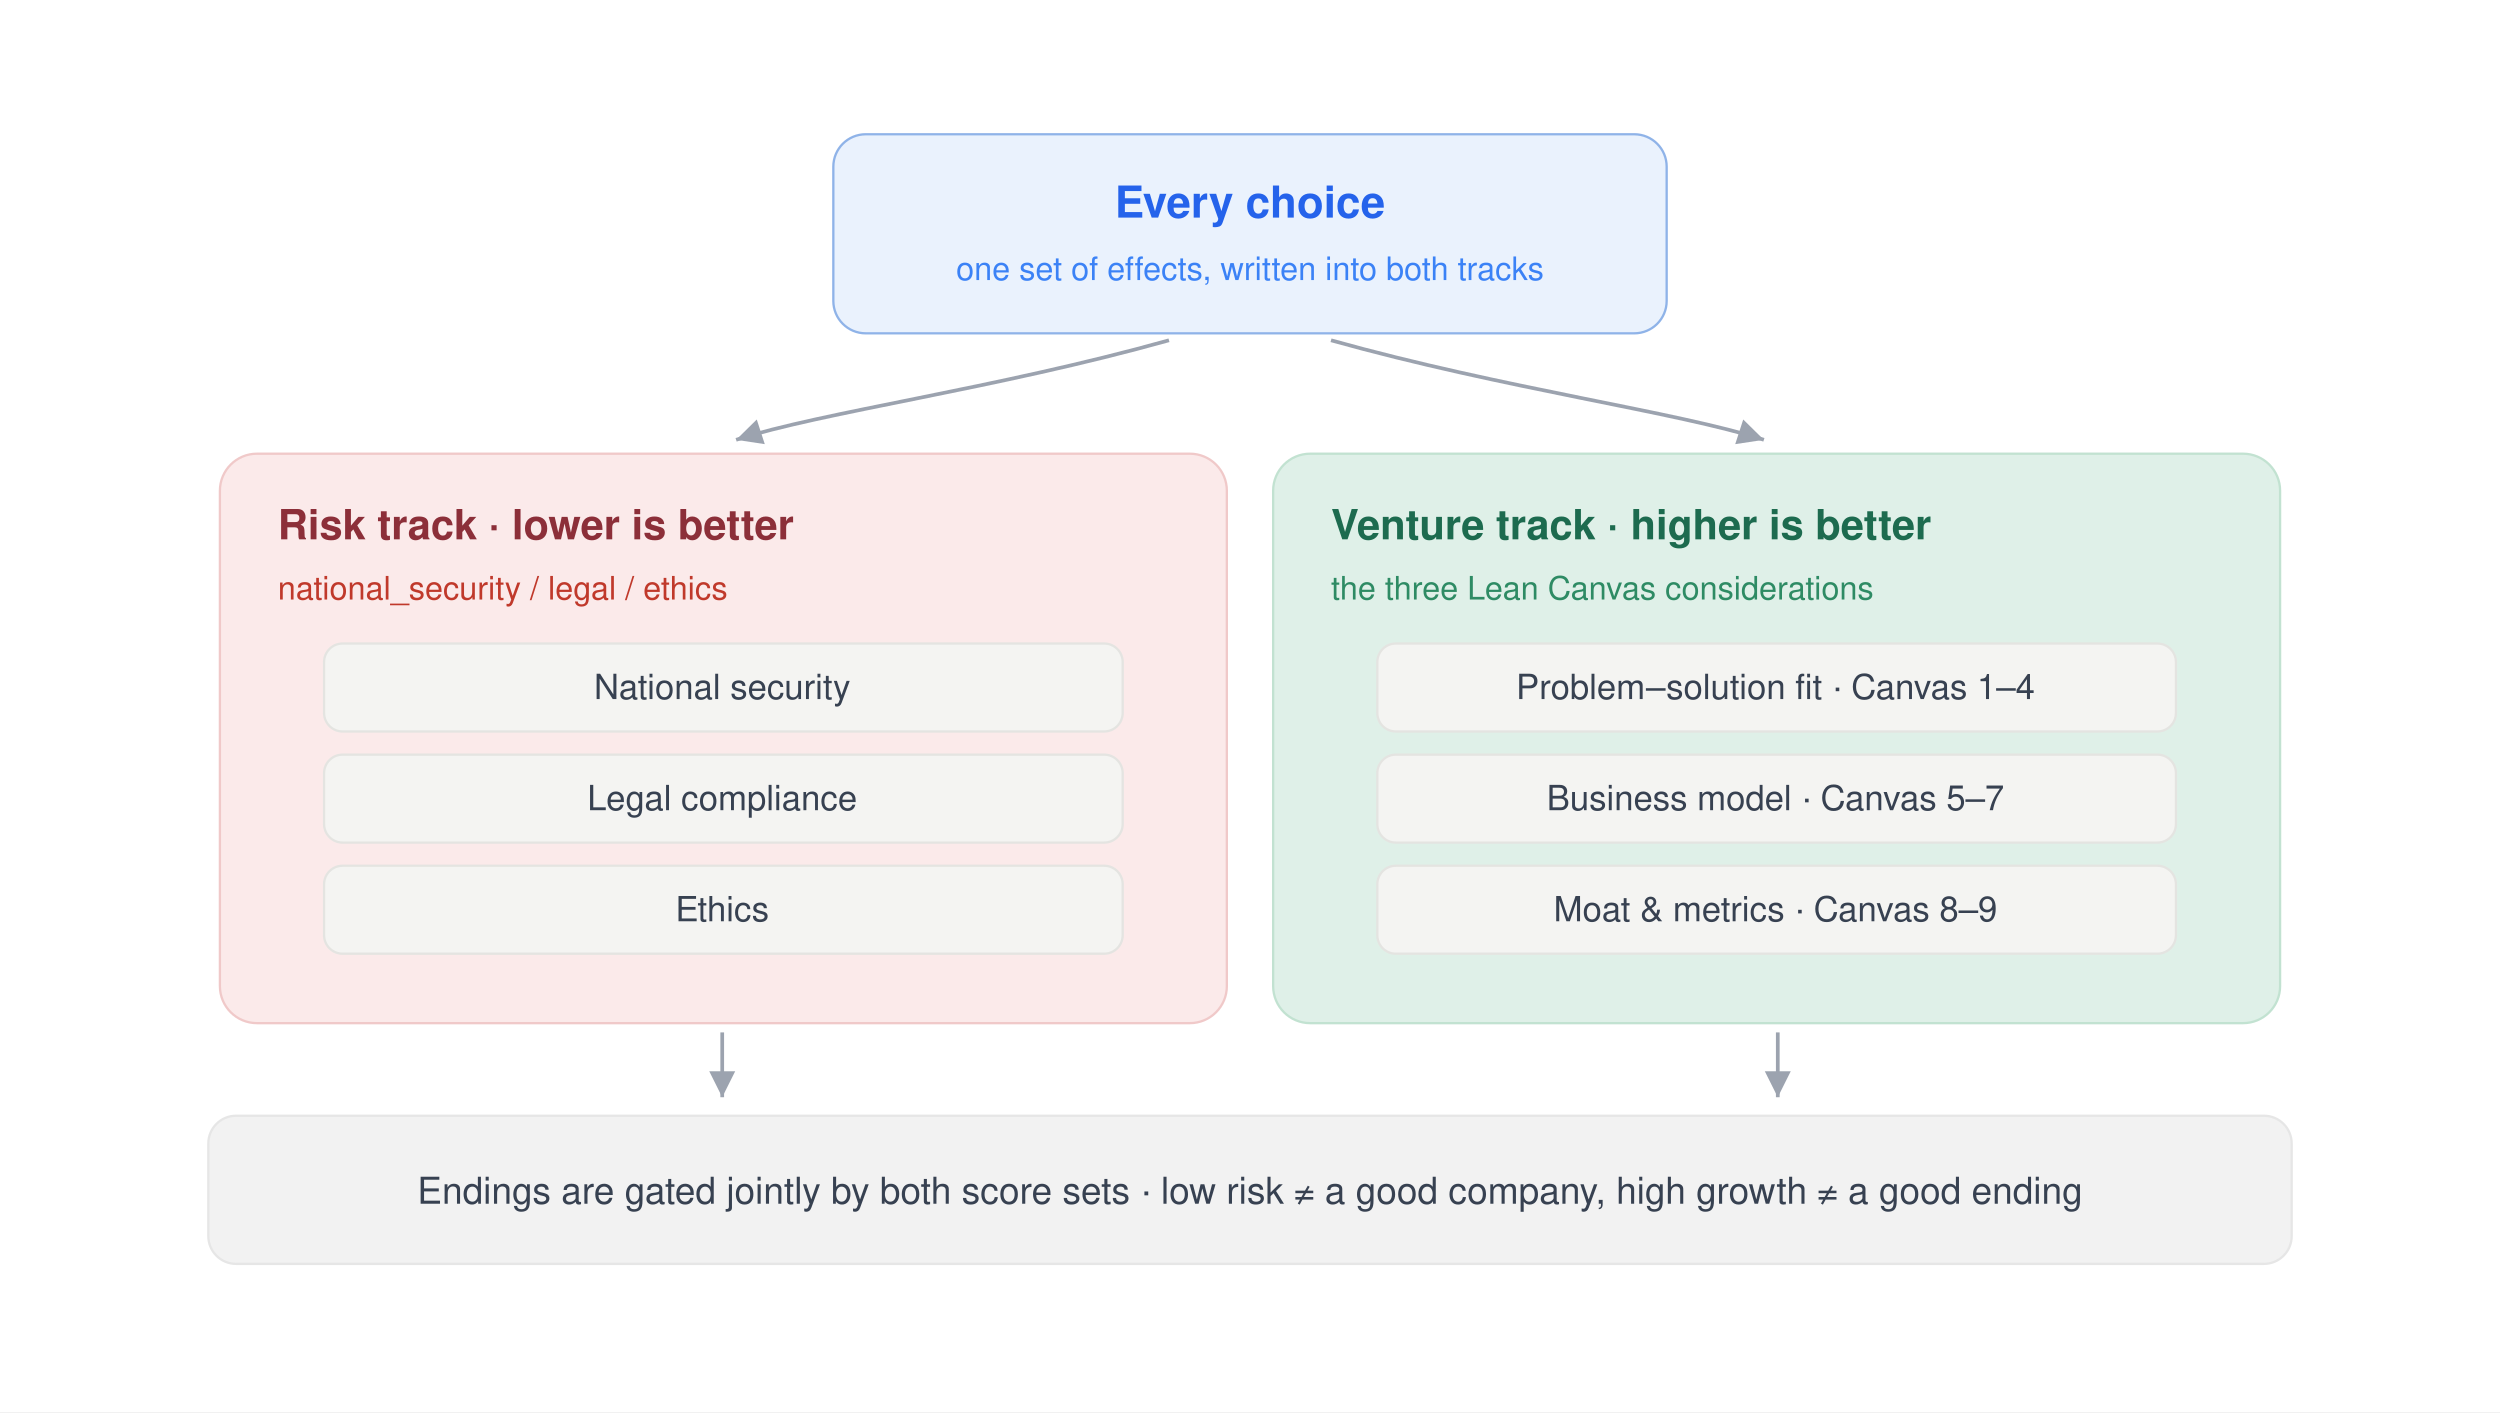
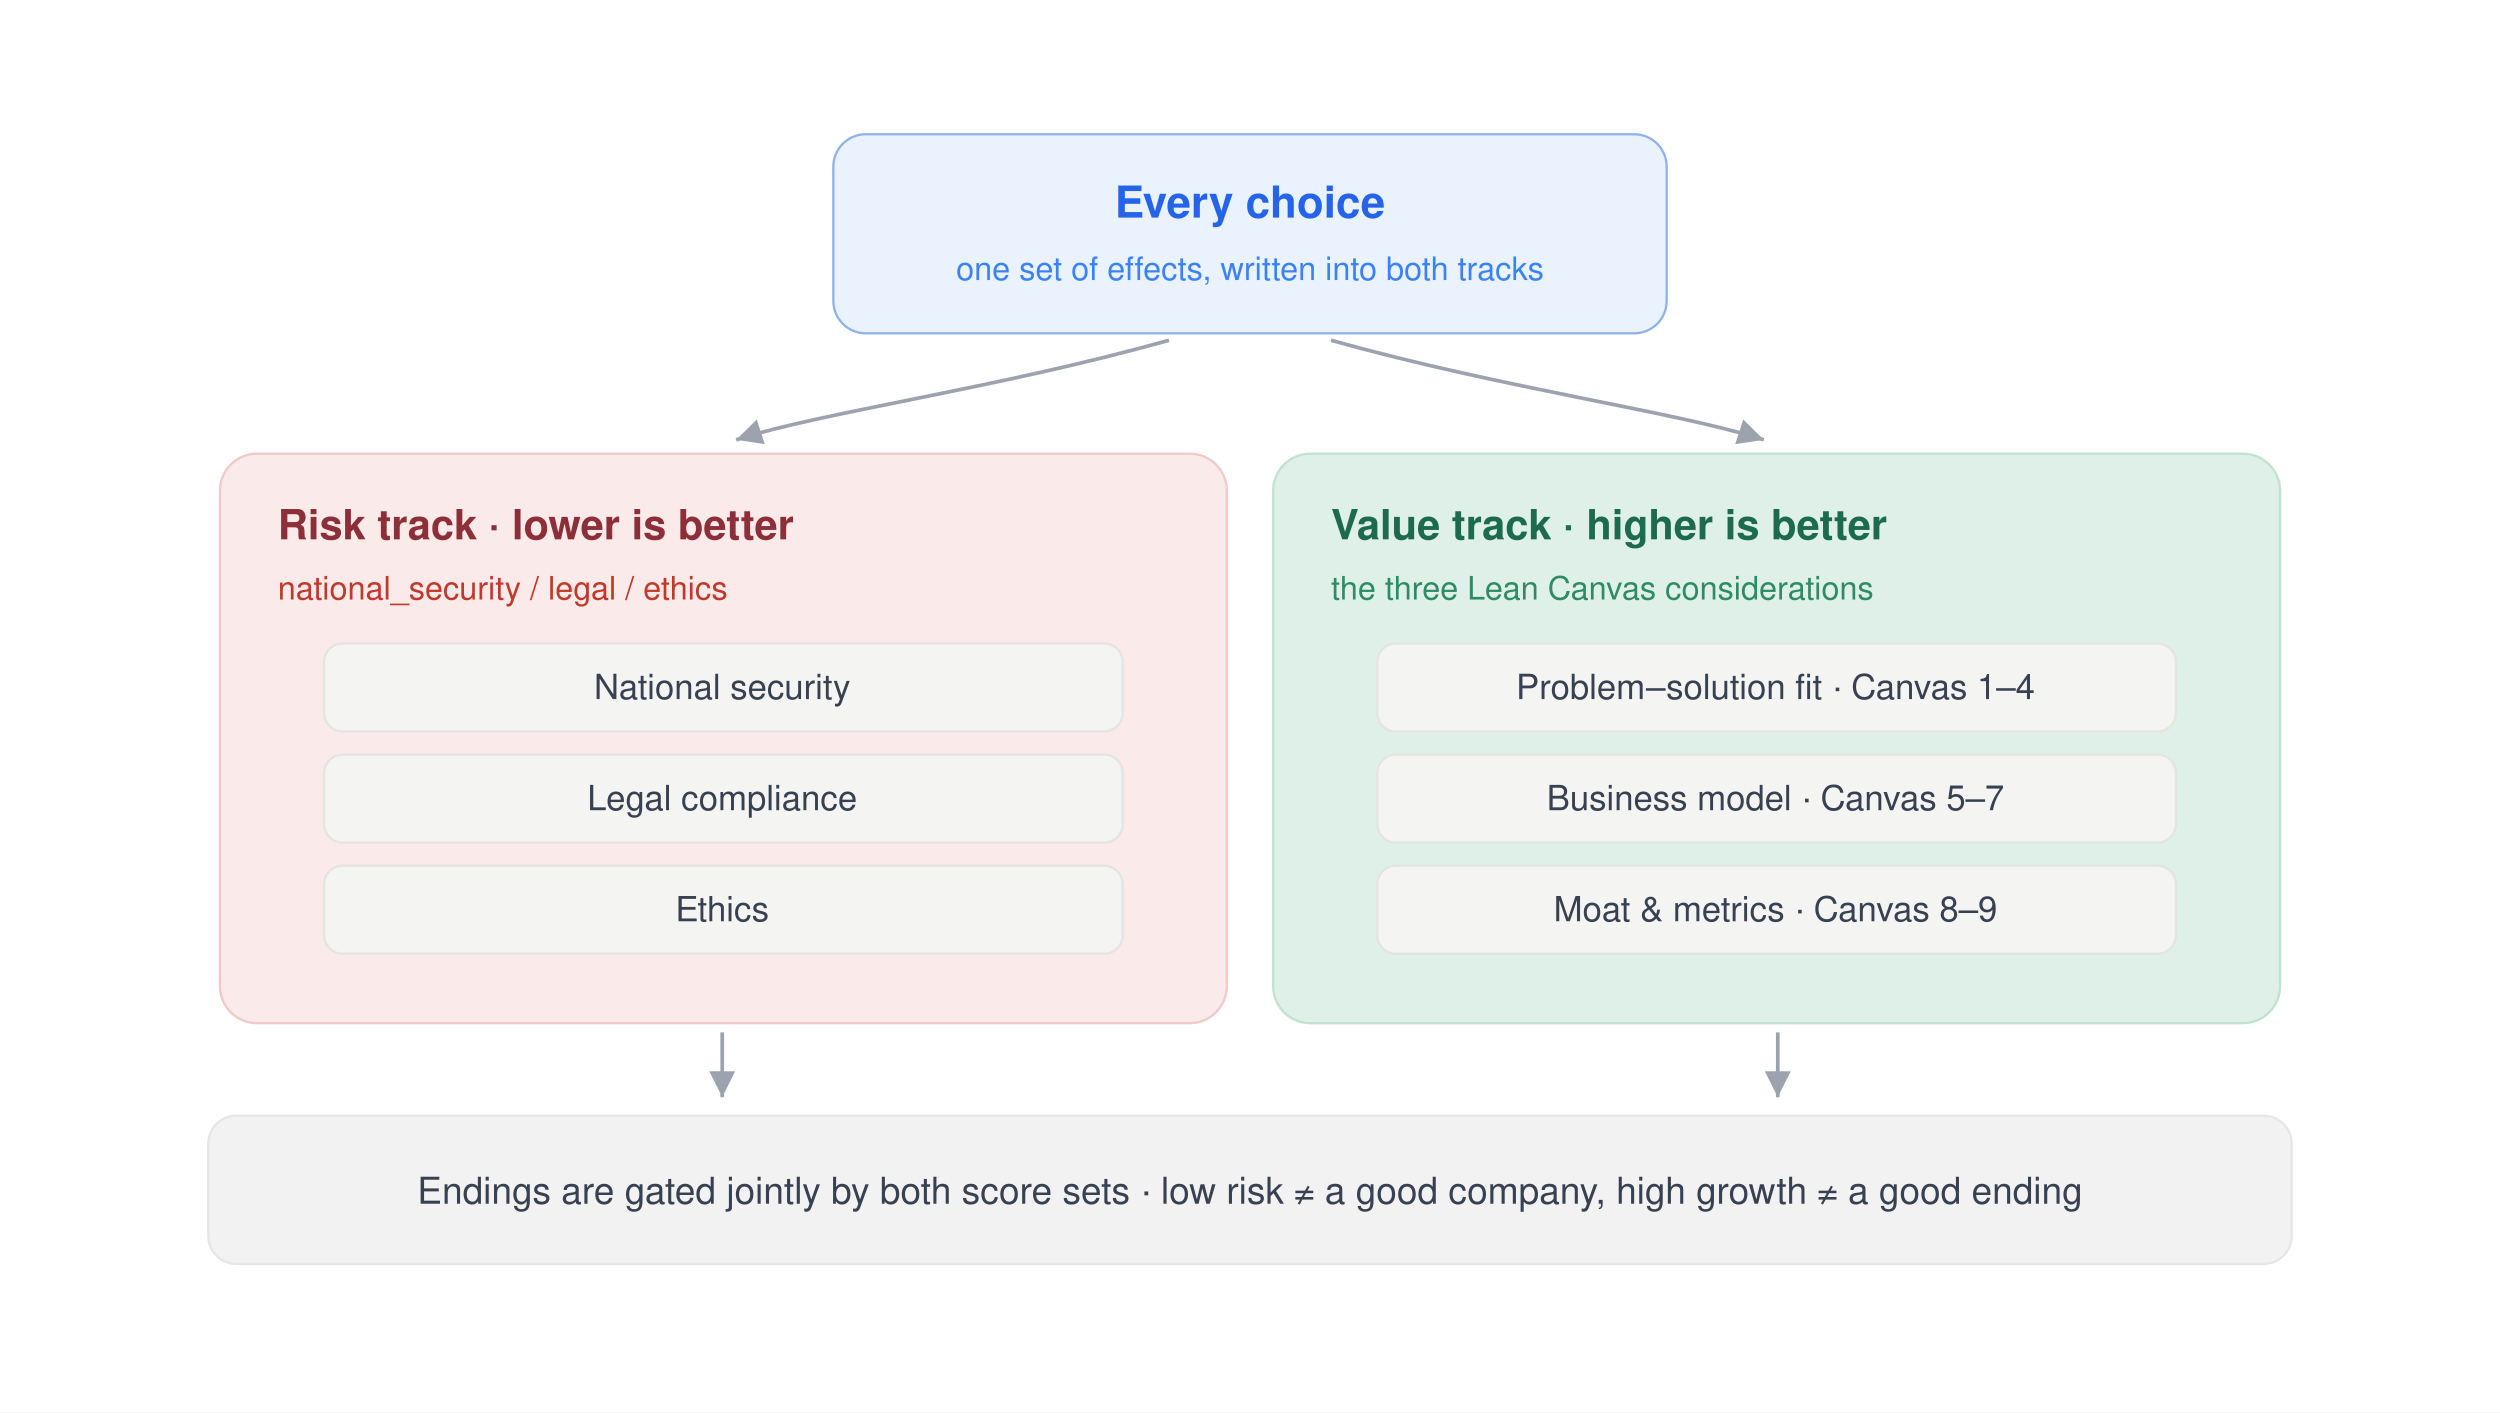
<svg xmlns="http://www.w3.org/2000/svg" viewBox="0 0 1080 610" font-family="-apple-system, Segoe UI, Helvetica, Arial, sans-serif">
  <defs>
    <marker id="arr" markerWidth="9" markerHeight="9" refX="7" refY="3.5" orient="auto">
      <path d="M0 0 L7 3.5 L0 7 Z" fill="#9ca3af" />
    </marker>
  </defs>
  <rect width="1080" height="610" fill="#ffffff" />
  <rect x="360" y="58" width="360" height="86" rx="14" fill="#eaf2fd" stroke="#8fb3e8" />
  <text x="540" y="94" text-anchor="middle" font-size="19" font-weight="700" fill="#2563eb">Every choice</text>
  <text x="540" y="121" text-anchor="middle" font-size="14" fill="#3b82f6">one set of effects, written into both tracks</text>
  <path d="M505 147 C 430 168 355 178 318 190" fill="none" stroke="#9ca3af" stroke-width="1.6" marker-end="url(#arr)" />
  <path d="M575 147 C 650 168 725 178 762 190" fill="none" stroke="#9ca3af" stroke-width="1.6" marker-end="url(#arr)" />
  <rect x="95" y="196" width="435" height="246" rx="16" fill="#fbeaea" stroke="#f0c9c9" />
  <text x="120" y="233" font-size="18" font-weight="700" fill="#8c2f39">Risk track · lower is better</text>
  <text x="120" y="259" font-size="14" fill="#c0392b">national_security / legal / ethics</text>
  <rect x="140" y="278" width="345" height="38" rx="8" fill="#f4f4f2" stroke="#e4e4e1" />
  <text x="312" y="302" text-anchor="middle" font-size="15" fill="#374151">National security</text>
  <rect x="140" y="326" width="345" height="38" rx="8" fill="#f4f4f2" stroke="#e4e4e1" />
  <text x="312" y="350" text-anchor="middle" font-size="15" fill="#374151">Legal compliance</text>
  <rect x="140" y="374" width="345" height="38" rx="8" fill="#f4f4f2" stroke="#e4e4e1" />
  <text x="312" y="398" text-anchor="middle" font-size="15" fill="#374151">Ethics</text>
  <rect x="550" y="196" width="435" height="246" rx="16" fill="#dff0e8" stroke="#c2e2d1" />
-   <text x="575" y="233" font-size="18" font-weight="700" fill="#1d6b4f">Venture track · higher is better</text>
+   <text x="575" y="233" font-size="18" font-weight="700" fill="#1d6b4f">Value track · higher is better</text>
  <text x="575" y="259" font-size="14" fill="#2e8b64">the three Lean Canvas considerations</text>
  <rect x="595" y="278" width="345" height="38" rx="8" fill="#f4f4f2" stroke="#e4e4e1" />
  <text x="767" y="302" text-anchor="middle" font-size="15" fill="#374151">Problem–solution fit · Canvas 1–4</text>
  <rect x="595" y="326" width="345" height="38" rx="8" fill="#f4f4f2" stroke="#e4e4e1" />
  <text x="767" y="350" text-anchor="middle" font-size="15" fill="#374151">Business model · Canvas 5–7</text>
  <rect x="595" y="374" width="345" height="38" rx="8" fill="#f4f4f2" stroke="#e4e4e1" />
  <text x="767" y="398" text-anchor="middle" font-size="15" fill="#374151">Moat &amp; metrics · Canvas 8–9</text>
  <path d="M312 446 L312 474" fill="none" stroke="#9ca3af" stroke-width="1.6" marker-end="url(#arr)" />
  <path d="M768 446 L768 474" fill="none" stroke="#9ca3af" stroke-width="1.6" marker-end="url(#arr)" />
  <rect x="90" y="482" width="900" height="64" rx="12" fill="#f2f2f2" stroke="#e6e6e6" />
  <text x="540" y="520" text-anchor="middle" font-size="16" fill="#374151">Endings are gated jointly by both score sets · low risk ≠ a good company, high growth ≠ a good ending</text>
</svg>
